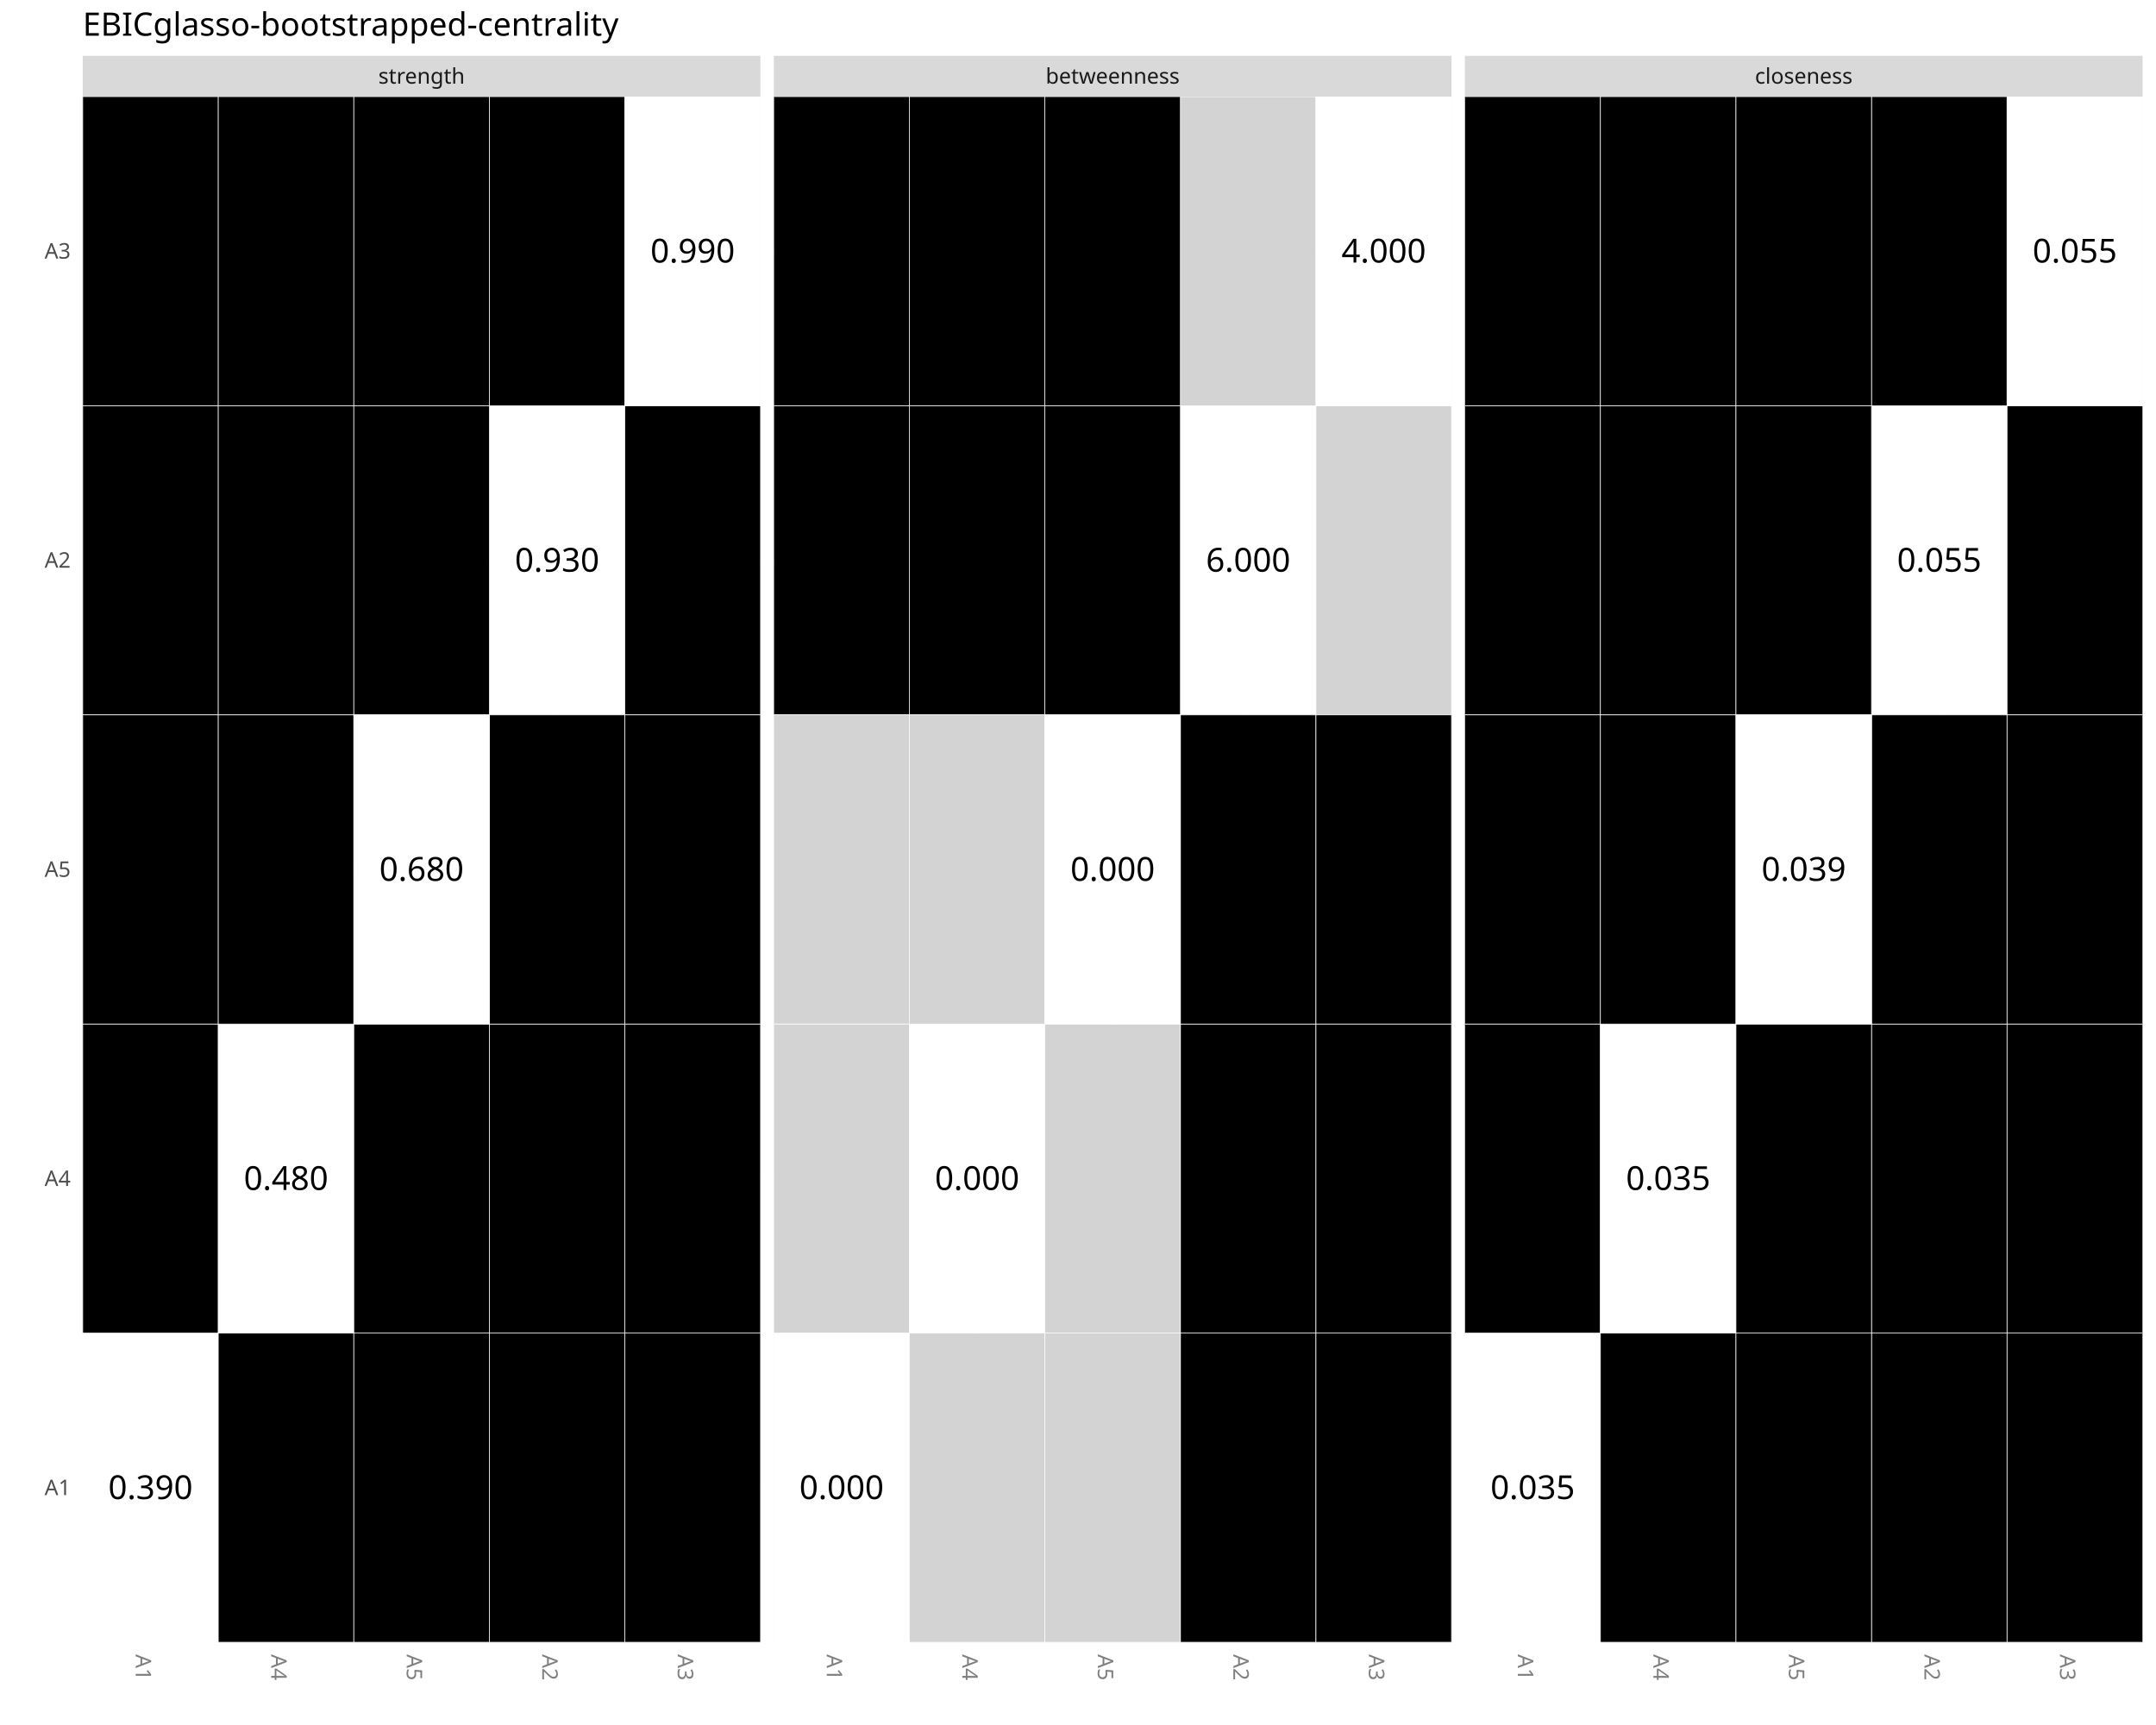
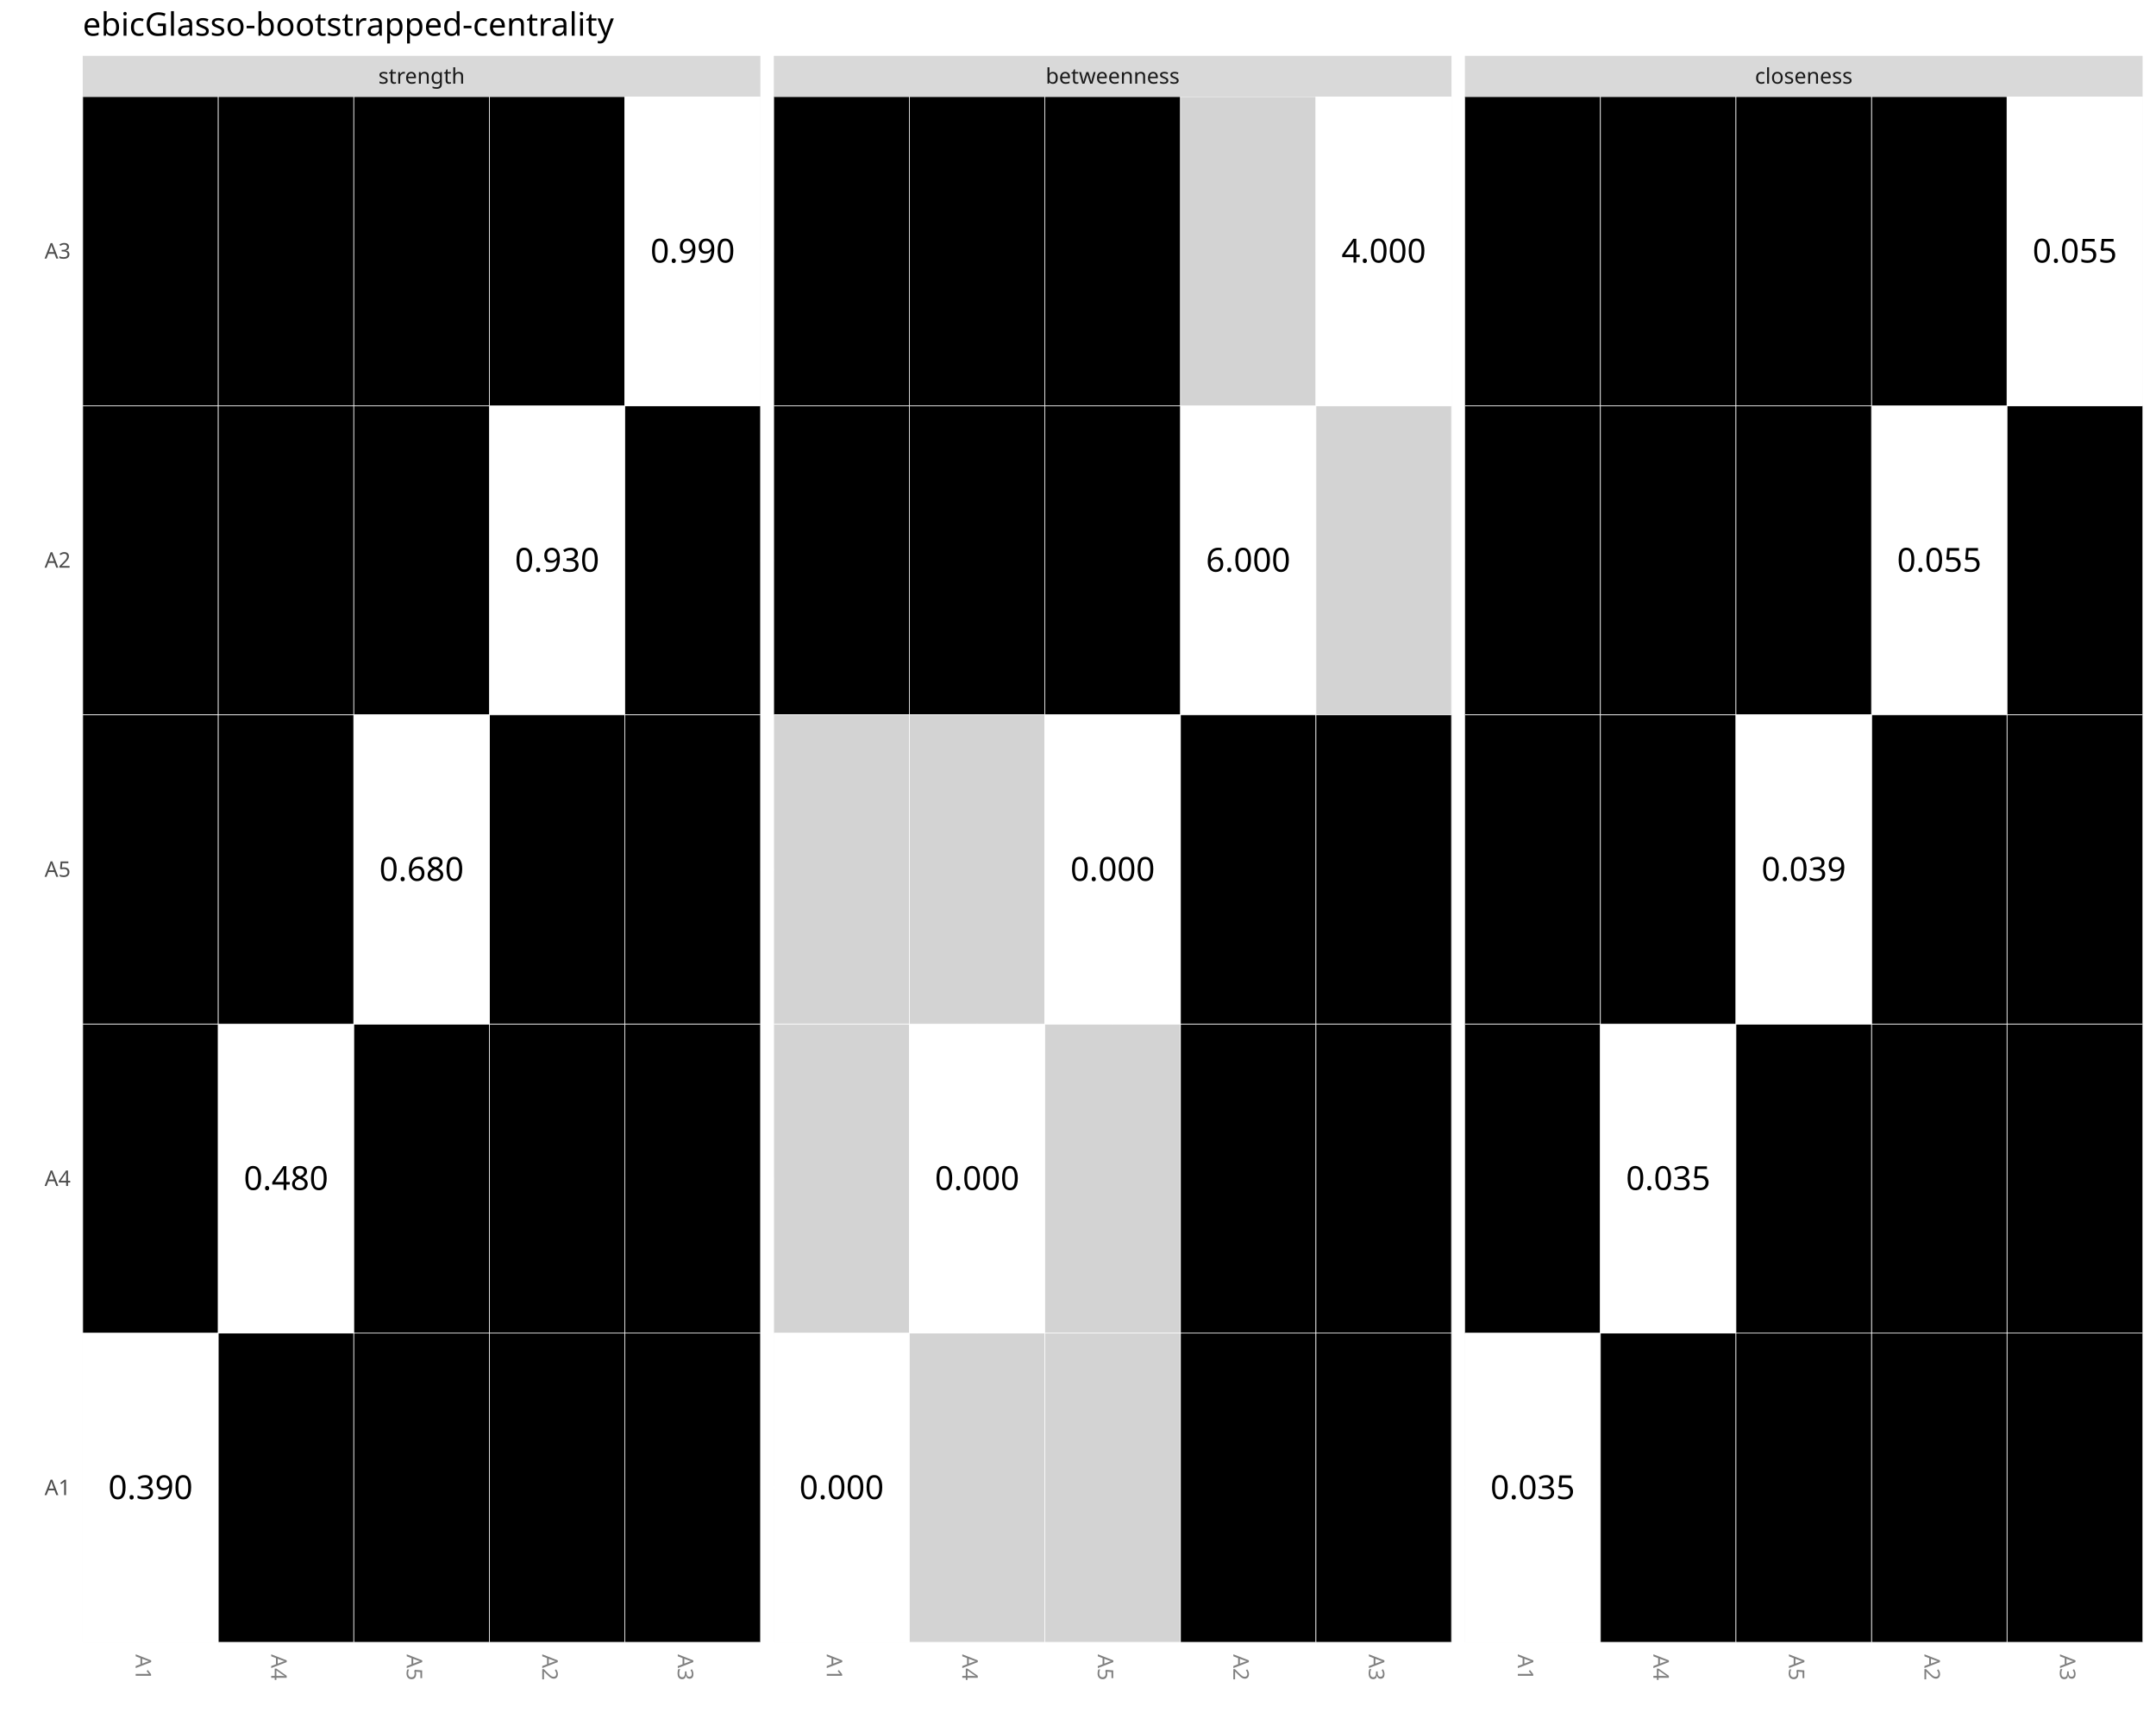
<svg xmlns="http://www.w3.org/2000/svg" class="svglite" data-engine-version="2.0" width="720.00pt" height="576.00pt" viewBox="0 0 720.00 576.00">
  <defs>
    <style type="text/css">
    .svglite line, .svglite polyline, .svglite polygon, .svglite path, .svglite rect, .svglite circle {
      fill: none;
      stroke: #000000;
      stroke-linecap: round;
      stroke-linejoin: round;
      stroke-miterlimit: 10.00;
    }
  </style>
  </defs>
  <rect width="100%" height="100%" style="stroke: none; fill: #FFFFFF;" />
  <defs>
    <clipPath id="cpMC4wMHw3MjAuMDB8MC4wMHw1NzYuMDA=">
      <rect x="0.00" y="0.00" width="720.00" height="576.00" />
    </clipPath>
  </defs>
  <g clip-path="url(#cpMC4wMHw3MjAuMDB8MC4wMHw1NzYuMDA=)">
    <rect x="0.00" y="0.00" width="720.00" height="576.00" style="stroke-width: 0.87; stroke: #FFFFFF; fill: #FFFFFF;" />
  </g>
  <defs>
    <clipPath id="cpMjcuNjN8MjUzLjk0fDMyLjI2fDU0OC4zNw==">
      <rect x="27.63" y="32.26" width="226.31" height="516.11" />
    </clipPath>
  </defs>
  <g clip-path="url(#cpMjcuNjN8MjUzLjk0fDMyLjI2fDU0OC4zNw==)">
    <rect x="27.63" y="32.26" width="226.31" height="516.11" style="stroke-width: 0.87; stroke: none; fill: #EBEBEB;" />
    <polyline points="27.63,496.76 253.94,496.76 " style="stroke-width: 0.87; stroke: #FFFFFF; stroke-linecap: butt;" />
    <polyline points="27.63,393.54 253.94,393.54 " style="stroke-width: 0.87; stroke: #FFFFFF; stroke-linecap: butt;" />
    <polyline points="27.63,290.32 253.94,290.32 " style="stroke-width: 0.87; stroke: #FFFFFF; stroke-linecap: butt;" />
    <polyline points="27.63,187.10 253.94,187.10 " style="stroke-width: 0.87; stroke: #FFFFFF; stroke-linecap: butt;" />
    <polyline points="27.63,83.87 253.94,83.87 " style="stroke-width: 0.87; stroke: #FFFFFF; stroke-linecap: butt;" />
    <polyline points="50.26,548.37 50.26,32.26 " style="stroke-width: 0.87; stroke: #FFFFFF; stroke-linecap: butt;" />
    <polyline points="95.52,548.37 95.52,32.26 " style="stroke-width: 0.87; stroke: #FFFFFF; stroke-linecap: butt;" />
    <polyline points="140.78,548.37 140.78,32.26 " style="stroke-width: 0.87; stroke: #FFFFFF; stroke-linecap: butt;" />
    <polyline points="186.05,548.37 186.05,32.26 " style="stroke-width: 0.87; stroke: #FFFFFF; stroke-linecap: butt;" />
    <polyline points="231.31,548.37 231.31,32.26 " style="stroke-width: 0.87; stroke: #FFFFFF; stroke-linecap: butt;" />
    <rect x="27.63" y="445.15" width="45.26" height="103.22" style="stroke-width: 0.21; stroke: #FFFFFF; stroke-linecap: square; stroke-linejoin: miter; fill: #FFFFFF;" />
    <rect x="27.63" y="135.49" width="45.26" height="103.22" style="stroke-width: 0.21; stroke: #FFFFFF; stroke-linecap: square; stroke-linejoin: miter; fill: #000000;" />
    <rect x="27.63" y="32.26" width="45.26" height="103.22" style="stroke-width: 0.21; stroke: #FFFFFF; stroke-linecap: square; stroke-linejoin: miter; fill: #000000;" />
    <rect x="27.63" y="341.93" width="45.26" height="103.22" style="stroke-width: 0.21; stroke: #FFFFFF; stroke-linecap: square; stroke-linejoin: miter; fill: #000000;" />
    <rect x="27.63" y="238.71" width="45.26" height="103.22" style="stroke-width: 0.21; stroke: #FFFFFF; stroke-linecap: square; stroke-linejoin: miter; fill: #000000;" />
    <rect x="163.41" y="445.15" width="45.26" height="103.22" style="stroke-width: 0.21; stroke: #FFFFFF; stroke-linecap: square; stroke-linejoin: miter; fill: #000000;" />
    <rect x="163.41" y="135.49" width="45.26" height="103.22" style="stroke-width: 0.21; stroke: #FFFFFF; stroke-linecap: square; stroke-linejoin: miter; fill: #FFFFFF;" />
    <rect x="163.41" y="32.26" width="45.26" height="103.22" style="stroke-width: 0.21; stroke: #FFFFFF; stroke-linecap: square; stroke-linejoin: miter; fill: #000000;" />
    <rect x="163.41" y="341.93" width="45.26" height="103.22" style="stroke-width: 0.21; stroke: #FFFFFF; stroke-linecap: square; stroke-linejoin: miter; fill: #000000;" />
    <rect x="163.41" y="238.71" width="45.26" height="103.22" style="stroke-width: 0.21; stroke: #FFFFFF; stroke-linecap: square; stroke-linejoin: miter; fill: #000000;" />
    <rect x="208.68" y="445.15" width="45.26" height="103.22" style="stroke-width: 0.21; stroke: #FFFFFF; stroke-linecap: square; stroke-linejoin: miter; fill: #000000;" />
    <rect x="208.68" y="135.49" width="45.26" height="103.22" style="stroke-width: 0.21; stroke: #FFFFFF; stroke-linecap: square; stroke-linejoin: miter; fill: #000000;" />
    <rect x="208.68" y="32.26" width="45.26" height="103.22" style="stroke-width: 0.21; stroke: #FFFFFF; stroke-linecap: square; stroke-linejoin: miter; fill: #FFFFFF;" />
    <rect x="208.68" y="341.93" width="45.26" height="103.22" style="stroke-width: 0.21; stroke: #FFFFFF; stroke-linecap: square; stroke-linejoin: miter; fill: #000000;" />
    <rect x="208.68" y="238.71" width="45.26" height="103.22" style="stroke-width: 0.21; stroke: #FFFFFF; stroke-linecap: square; stroke-linejoin: miter; fill: #000000;" />
    <rect x="72.89" y="445.15" width="45.26" height="103.22" style="stroke-width: 0.21; stroke: #FFFFFF; stroke-linecap: square; stroke-linejoin: miter; fill: #000000;" />
    <rect x="72.89" y="135.49" width="45.26" height="103.22" style="stroke-width: 0.21; stroke: #FFFFFF; stroke-linecap: square; stroke-linejoin: miter; fill: #000000;" />
    <rect x="72.89" y="32.26" width="45.26" height="103.22" style="stroke-width: 0.21; stroke: #FFFFFF; stroke-linecap: square; stroke-linejoin: miter; fill: #000000;" />
    <rect x="72.89" y="341.93" width="45.26" height="103.22" style="stroke-width: 0.21; stroke: #FFFFFF; stroke-linecap: square; stroke-linejoin: miter; fill: #FFFFFF;" />
    <rect x="72.89" y="238.71" width="45.26" height="103.22" style="stroke-width: 0.21; stroke: #FFFFFF; stroke-linecap: square; stroke-linejoin: miter; fill: #000000;" />
    <rect x="118.15" y="445.15" width="45.26" height="103.22" style="stroke-width: 0.21; stroke: #FFFFFF; stroke-linecap: square; stroke-linejoin: miter; fill: #000000;" />
    <rect x="118.15" y="135.49" width="45.26" height="103.22" style="stroke-width: 0.21; stroke: #FFFFFF; stroke-linecap: square; stroke-linejoin: miter; fill: #000000;" />
    <rect x="118.15" y="32.26" width="45.26" height="103.22" style="stroke-width: 0.21; stroke: #FFFFFF; stroke-linecap: square; stroke-linejoin: miter; fill: #000000;" />
    <rect x="118.15" y="341.93" width="45.26" height="103.22" style="stroke-width: 0.21; stroke: #FFFFFF; stroke-linecap: square; stroke-linejoin: miter; fill: #000000;" />
    <rect x="118.15" y="238.71" width="45.26" height="103.22" style="stroke-width: 0.21; stroke: #FFFFFF; stroke-linecap: square; stroke-linejoin: miter; fill: #FFFFFF;" />
    <text x="50.26" y="500.56" text-anchor="middle" style="font-size: 11.04px; font-family: sans;" textLength="27.63px" lengthAdjust="spacingAndGlyphs">0.390</text>
    <text x="95.52" y="397.34" text-anchor="middle" style="font-size: 11.04px; font-family: sans;" textLength="27.63px" lengthAdjust="spacingAndGlyphs">0.480</text>
    <text x="140.78" y="294.12" text-anchor="middle" style="font-size: 11.04px; font-family: sans;" textLength="27.63px" lengthAdjust="spacingAndGlyphs">0.680</text>
    <text x="186.05" y="190.89" text-anchor="middle" style="font-size: 11.04px; font-family: sans;" textLength="27.63px" lengthAdjust="spacingAndGlyphs">0.930</text>
    <text x="231.31" y="87.67" text-anchor="middle" style="font-size: 11.04px; font-family: sans;" textLength="27.63px" lengthAdjust="spacingAndGlyphs">0.990</text>
  </g>
  <g clip-path="url(#cpMC4wMHw3MjAuMDB8MC4wMHw1NzYuMDA=)">
</g>
  <defs>
    <clipPath id="cpMjU4LjQyfDQ4NC43M3wzMi4yNnw1NDguMzc=">
      <rect x="258.42" y="32.26" width="226.31" height="516.11" />
    </clipPath>
  </defs>
  <g clip-path="url(#cpMjU4LjQyfDQ4NC43M3wzMi4yNnw1NDguMzc=)">
    <rect x="258.42" y="32.26" width="226.31" height="516.11" style="stroke-width: 0.87; stroke: none; fill: #EBEBEB;" />
    <polyline points="258.42,496.76 484.73,496.76 " style="stroke-width: 0.87; stroke: #FFFFFF; stroke-linecap: butt;" />
    <polyline points="258.42,393.54 484.73,393.54 " style="stroke-width: 0.87; stroke: #FFFFFF; stroke-linecap: butt;" />
    <polyline points="258.42,290.32 484.73,290.32 " style="stroke-width: 0.87; stroke: #FFFFFF; stroke-linecap: butt;" />
    <polyline points="258.42,187.10 484.73,187.10 " style="stroke-width: 0.87; stroke: #FFFFFF; stroke-linecap: butt;" />
    <polyline points="258.42,83.87 484.73,83.87 " style="stroke-width: 0.87; stroke: #FFFFFF; stroke-linecap: butt;" />
    <polyline points="281.05,548.37 281.05,32.26 " style="stroke-width: 0.87; stroke: #FFFFFF; stroke-linecap: butt;" />
    <polyline points="326.31,548.37 326.31,32.26 " style="stroke-width: 0.87; stroke: #FFFFFF; stroke-linecap: butt;" />
    <polyline points="371.57,548.37 371.57,32.26 " style="stroke-width: 0.87; stroke: #FFFFFF; stroke-linecap: butt;" />
    <polyline points="416.83,548.37 416.83,32.26 " style="stroke-width: 0.87; stroke: #FFFFFF; stroke-linecap: butt;" />
    <polyline points="462.10,548.37 462.10,32.26 " style="stroke-width: 0.87; stroke: #FFFFFF; stroke-linecap: butt;" />
    <rect x="258.42" y="445.15" width="45.26" height="103.22" style="stroke-width: 0.21; stroke: #FFFFFF; stroke-linecap: square; stroke-linejoin: miter; fill: #FFFFFF;" />
    <rect x="258.42" y="135.49" width="45.26" height="103.22" style="stroke-width: 0.21; stroke: #FFFFFF; stroke-linecap: square; stroke-linejoin: miter; fill: #000000;" />
    <rect x="258.42" y="32.26" width="45.26" height="103.22" style="stroke-width: 0.21; stroke: #FFFFFF; stroke-linecap: square; stroke-linejoin: miter; fill: #000000;" />
    <rect x="258.42" y="341.93" width="45.26" height="103.22" style="stroke-width: 0.21; stroke: #FFFFFF; stroke-linecap: square; stroke-linejoin: miter; fill: #D3D3D3;" />
    <rect x="258.42" y="238.71" width="45.26" height="103.22" style="stroke-width: 0.21; stroke: #FFFFFF; stroke-linecap: square; stroke-linejoin: miter; fill: #D3D3D3;" />
    <rect x="394.20" y="445.15" width="45.26" height="103.22" style="stroke-width: 0.21; stroke: #FFFFFF; stroke-linecap: square; stroke-linejoin: miter; fill: #000000;" />
    <rect x="394.20" y="135.49" width="45.26" height="103.22" style="stroke-width: 0.21; stroke: #FFFFFF; stroke-linecap: square; stroke-linejoin: miter; fill: #FFFFFF;" />
    <rect x="394.20" y="32.26" width="45.26" height="103.22" style="stroke-width: 0.21; stroke: #FFFFFF; stroke-linecap: square; stroke-linejoin: miter; fill: #D3D3D3;" />
    <rect x="394.20" y="341.93" width="45.26" height="103.22" style="stroke-width: 0.21; stroke: #FFFFFF; stroke-linecap: square; stroke-linejoin: miter; fill: #000000;" />
    <rect x="394.20" y="238.71" width="45.26" height="103.22" style="stroke-width: 0.21; stroke: #FFFFFF; stroke-linecap: square; stroke-linejoin: miter; fill: #000000;" />
    <rect x="439.47" y="445.15" width="45.26" height="103.22" style="stroke-width: 0.21; stroke: #FFFFFF; stroke-linecap: square; stroke-linejoin: miter; fill: #000000;" />
    <rect x="439.47" y="135.49" width="45.26" height="103.22" style="stroke-width: 0.21; stroke: #FFFFFF; stroke-linecap: square; stroke-linejoin: miter; fill: #D3D3D3;" />
    <rect x="439.47" y="32.26" width="45.26" height="103.22" style="stroke-width: 0.21; stroke: #FFFFFF; stroke-linecap: square; stroke-linejoin: miter; fill: #FFFFFF;" />
    <rect x="439.47" y="341.93" width="45.26" height="103.22" style="stroke-width: 0.21; stroke: #FFFFFF; stroke-linecap: square; stroke-linejoin: miter; fill: #000000;" />
    <rect x="439.47" y="238.71" width="45.26" height="103.22" style="stroke-width: 0.21; stroke: #FFFFFF; stroke-linecap: square; stroke-linejoin: miter; fill: #000000;" />
    <rect x="303.68" y="445.15" width="45.26" height="103.22" style="stroke-width: 0.21; stroke: #FFFFFF; stroke-linecap: square; stroke-linejoin: miter; fill: #D3D3D3;" />
    <rect x="303.68" y="135.49" width="45.26" height="103.22" style="stroke-width: 0.21; stroke: #FFFFFF; stroke-linecap: square; stroke-linejoin: miter; fill: #000000;" />
    <rect x="303.68" y="32.26" width="45.26" height="103.22" style="stroke-width: 0.21; stroke: #FFFFFF; stroke-linecap: square; stroke-linejoin: miter; fill: #000000;" />
    <rect x="303.68" y="341.93" width="45.26" height="103.22" style="stroke-width: 0.21; stroke: #FFFFFF; stroke-linecap: square; stroke-linejoin: miter; fill: #FFFFFF;" />
    <rect x="303.68" y="238.71" width="45.26" height="103.22" style="stroke-width: 0.21; stroke: #FFFFFF; stroke-linecap: square; stroke-linejoin: miter; fill: #D3D3D3;" />
    <rect x="348.94" y="445.15" width="45.26" height="103.22" style="stroke-width: 0.21; stroke: #FFFFFF; stroke-linecap: square; stroke-linejoin: miter; fill: #D3D3D3;" />
    <rect x="348.94" y="135.49" width="45.26" height="103.22" style="stroke-width: 0.21; stroke: #FFFFFF; stroke-linecap: square; stroke-linejoin: miter; fill: #000000;" />
    <rect x="348.94" y="32.26" width="45.26" height="103.22" style="stroke-width: 0.21; stroke: #FFFFFF; stroke-linecap: square; stroke-linejoin: miter; fill: #000000;" />
    <rect x="348.94" y="341.93" width="45.26" height="103.22" style="stroke-width: 0.21; stroke: #FFFFFF; stroke-linecap: square; stroke-linejoin: miter; fill: #D3D3D3;" />
    <rect x="348.94" y="238.71" width="45.26" height="103.22" style="stroke-width: 0.21; stroke: #FFFFFF; stroke-linecap: square; stroke-linejoin: miter; fill: #FFFFFF;" />
    <text x="281.05" y="500.56" text-anchor="middle" style="font-size: 11.04px; font-family: sans;" textLength="27.63px" lengthAdjust="spacingAndGlyphs">0.000</text>
    <text x="326.31" y="397.34" text-anchor="middle" style="font-size: 11.04px; font-family: sans;" textLength="27.63px" lengthAdjust="spacingAndGlyphs">0.000</text>
    <text x="371.57" y="294.12" text-anchor="middle" style="font-size: 11.04px; font-family: sans;" textLength="27.63px" lengthAdjust="spacingAndGlyphs">0.000</text>
    <text x="462.10" y="87.67" text-anchor="middle" style="font-size: 11.04px; font-family: sans;" textLength="27.63px" lengthAdjust="spacingAndGlyphs">4.000</text>
    <text x="416.83" y="190.89" text-anchor="middle" style="font-size: 11.04px; font-family: sans;" textLength="27.63px" lengthAdjust="spacingAndGlyphs">6.000</text>
  </g>
  <g clip-path="url(#cpMC4wMHw3MjAuMDB8MC4wMHw1NzYuMDA=)">
</g>
  <defs>
    <clipPath id="cpNDg5LjIxfDcxNS41MnwzMi4yNnw1NDguMzc=">
      <rect x="489.21" y="32.26" width="226.31" height="516.11" />
    </clipPath>
  </defs>
  <g clip-path="url(#cpNDg5LjIxfDcxNS41MnwzMi4yNnw1NDguMzc=)">
    <rect x="489.21" y="32.26" width="226.31" height="516.11" style="stroke-width: 0.87; stroke: none; fill: #EBEBEB;" />
    <polyline points="489.21,496.76 715.52,496.76 " style="stroke-width: 0.87; stroke: #FFFFFF; stroke-linecap: butt;" />
    <polyline points="489.21,393.54 715.52,393.54 " style="stroke-width: 0.87; stroke: #FFFFFF; stroke-linecap: butt;" />
    <polyline points="489.21,290.32 715.52,290.32 " style="stroke-width: 0.87; stroke: #FFFFFF; stroke-linecap: butt;" />
    <polyline points="489.21,187.10 715.52,187.10 " style="stroke-width: 0.87; stroke: #FFFFFF; stroke-linecap: butt;" />
    <polyline points="489.21,83.87 715.52,83.87 " style="stroke-width: 0.87; stroke: #FFFFFF; stroke-linecap: butt;" />
    <polyline points="511.84,548.37 511.84,32.26 " style="stroke-width: 0.87; stroke: #FFFFFF; stroke-linecap: butt;" />
    <polyline points="557.10,548.37 557.10,32.26 " style="stroke-width: 0.87; stroke: #FFFFFF; stroke-linecap: butt;" />
    <polyline points="602.36,548.37 602.36,32.26 " style="stroke-width: 0.87; stroke: #FFFFFF; stroke-linecap: butt;" />
    <polyline points="647.62,548.37 647.62,32.26 " style="stroke-width: 0.87; stroke: #FFFFFF; stroke-linecap: butt;" />
    <polyline points="692.89,548.37 692.89,32.26 " style="stroke-width: 0.87; stroke: #FFFFFF; stroke-linecap: butt;" />
    <rect x="489.21" y="445.15" width="45.26" height="103.22" style="stroke-width: 0.21; stroke: #FFFFFF; stroke-linecap: square; stroke-linejoin: miter; fill: #FFFFFF;" />
    <rect x="489.21" y="135.49" width="45.26" height="103.22" style="stroke-width: 0.21; stroke: #FFFFFF; stroke-linecap: square; stroke-linejoin: miter; fill: #000000;" />
    <rect x="489.21" y="32.26" width="45.26" height="103.22" style="stroke-width: 0.21; stroke: #FFFFFF; stroke-linecap: square; stroke-linejoin: miter; fill: #000000;" />
    <rect x="489.21" y="341.93" width="45.26" height="103.22" style="stroke-width: 0.21; stroke: #FFFFFF; stroke-linecap: square; stroke-linejoin: miter; fill: #000000;" />
    <rect x="489.21" y="238.71" width="45.26" height="103.22" style="stroke-width: 0.21; stroke: #FFFFFF; stroke-linecap: square; stroke-linejoin: miter; fill: #000000;" />
    <rect x="624.99" y="445.15" width="45.26" height="103.22" style="stroke-width: 0.21; stroke: #FFFFFF; stroke-linecap: square; stroke-linejoin: miter; fill: #000000;" />
    <rect x="624.99" y="135.49" width="45.26" height="103.22" style="stroke-width: 0.21; stroke: #FFFFFF; stroke-linecap: square; stroke-linejoin: miter; fill: #FFFFFF;" />
    <rect x="624.99" y="32.26" width="45.26" height="103.22" style="stroke-width: 0.21; stroke: #FFFFFF; stroke-linecap: square; stroke-linejoin: miter; fill: #000000;" />
    <rect x="624.99" y="341.93" width="45.26" height="103.22" style="stroke-width: 0.21; stroke: #FFFFFF; stroke-linecap: square; stroke-linejoin: miter; fill: #000000;" />
    <rect x="624.99" y="238.71" width="45.26" height="103.22" style="stroke-width: 0.21; stroke: #FFFFFF; stroke-linecap: square; stroke-linejoin: miter; fill: #000000;" />
    <rect x="670.26" y="445.15" width="45.26" height="103.22" style="stroke-width: 0.21; stroke: #FFFFFF; stroke-linecap: square; stroke-linejoin: miter; fill: #000000;" />
    <rect x="670.26" y="135.49" width="45.26" height="103.22" style="stroke-width: 0.21; stroke: #FFFFFF; stroke-linecap: square; stroke-linejoin: miter; fill: #000000;" />
    <rect x="670.26" y="32.26" width="45.26" height="103.22" style="stroke-width: 0.21; stroke: #FFFFFF; stroke-linecap: square; stroke-linejoin: miter; fill: #FFFFFF;" />
    <rect x="670.26" y="341.93" width="45.26" height="103.22" style="stroke-width: 0.21; stroke: #FFFFFF; stroke-linecap: square; stroke-linejoin: miter; fill: #000000;" />
    <rect x="670.26" y="238.71" width="45.26" height="103.22" style="stroke-width: 0.21; stroke: #FFFFFF; stroke-linecap: square; stroke-linejoin: miter; fill: #000000;" />
    <rect x="534.47" y="445.15" width="45.26" height="103.22" style="stroke-width: 0.21; stroke: #FFFFFF; stroke-linecap: square; stroke-linejoin: miter; fill: #000000;" />
    <rect x="534.47" y="135.49" width="45.26" height="103.22" style="stroke-width: 0.21; stroke: #FFFFFF; stroke-linecap: square; stroke-linejoin: miter; fill: #000000;" />
    <rect x="534.47" y="32.26" width="45.26" height="103.22" style="stroke-width: 0.21; stroke: #FFFFFF; stroke-linecap: square; stroke-linejoin: miter; fill: #000000;" />
    <rect x="534.47" y="341.93" width="45.26" height="103.22" style="stroke-width: 0.21; stroke: #FFFFFF; stroke-linecap: square; stroke-linejoin: miter; fill: #FFFFFF;" />
    <rect x="534.47" y="238.71" width="45.26" height="103.22" style="stroke-width: 0.21; stroke: #FFFFFF; stroke-linecap: square; stroke-linejoin: miter; fill: #000000;" />
    <rect x="579.73" y="445.15" width="45.26" height="103.22" style="stroke-width: 0.21; stroke: #FFFFFF; stroke-linecap: square; stroke-linejoin: miter; fill: #000000;" />
    <rect x="579.73" y="135.49" width="45.26" height="103.22" style="stroke-width: 0.21; stroke: #FFFFFF; stroke-linecap: square; stroke-linejoin: miter; fill: #000000;" />
    <rect x="579.73" y="32.26" width="45.26" height="103.22" style="stroke-width: 0.21; stroke: #FFFFFF; stroke-linecap: square; stroke-linejoin: miter; fill: #000000;" />
    <rect x="579.73" y="341.93" width="45.26" height="103.22" style="stroke-width: 0.21; stroke: #FFFFFF; stroke-linecap: square; stroke-linejoin: miter; fill: #000000;" />
    <rect x="579.73" y="238.71" width="45.26" height="103.22" style="stroke-width: 0.21; stroke: #FFFFFF; stroke-linecap: square; stroke-linejoin: miter; fill: #FFFFFF;" />
    <text x="511.84" y="500.56" text-anchor="middle" style="font-size: 11.04px; font-family: sans;" textLength="27.63px" lengthAdjust="spacingAndGlyphs">0.035</text>
    <text x="557.10" y="397.34" text-anchor="middle" style="font-size: 11.04px; font-family: sans;" textLength="27.63px" lengthAdjust="spacingAndGlyphs">0.035</text>
    <text x="602.36" y="294.12" text-anchor="middle" style="font-size: 11.04px; font-family: sans;" textLength="27.63px" lengthAdjust="spacingAndGlyphs">0.039</text>
    <text x="692.89" y="87.67" text-anchor="middle" style="font-size: 11.04px; font-family: sans;" textLength="27.63px" lengthAdjust="spacingAndGlyphs">0.055</text>
    <text x="647.62" y="190.89" text-anchor="middle" style="font-size: 11.04px; font-family: sans;" textLength="27.63px" lengthAdjust="spacingAndGlyphs">0.055</text>
  </g>
  <g clip-path="url(#cpMC4wMHw3MjAuMDB8MC4wMHw1NzYuMDA=)">
</g>
  <defs>
    <clipPath id="cpMjcuNjN8MjUzLjk0fDE4LjY0fDMyLjI2">
      <rect x="27.63" y="18.64" width="226.31" height="13.62" />
    </clipPath>
  </defs>
  <g clip-path="url(#cpMjcuNjN8MjUzLjk0fDE4LjY0fDMyLjI2)">
    <rect x="27.63" y="18.64" width="226.31" height="13.62" style="stroke-width: 0.87; stroke: none; fill: #D9D9D9;" />
    <text x="140.78" y="27.93" text-anchor="middle" style="font-size: 7.20px; fill: #1A1A1A; font-family: sans;" textLength="26.02px" lengthAdjust="spacingAndGlyphs">strength</text>
  </g>
  <g clip-path="url(#cpMC4wMHw3MjAuMDB8MC4wMHw1NzYuMDA=)">
</g>
  <defs>
    <clipPath id="cpMjU4LjQyfDQ4NC43M3wxOC42NHwzMi4yNg==">
      <rect x="258.42" y="18.64" width="226.31" height="13.62" />
    </clipPath>
  </defs>
  <g clip-path="url(#cpMjU4LjQyfDQ4NC43M3wxOC42NHwzMi4yNg==)">
    <rect x="258.42" y="18.64" width="226.31" height="13.62" style="stroke-width: 0.87; stroke: none; fill: #D9D9D9;" />
    <text x="371.57" y="27.93" text-anchor="middle" style="font-size: 7.20px; fill: #1A1A1A; font-family: sans;" textLength="42.44px" lengthAdjust="spacingAndGlyphs">betweenness</text>
  </g>
  <g clip-path="url(#cpMC4wMHw3MjAuMDB8MC4wMHw1NzYuMDA=)">
</g>
  <defs>
    <clipPath id="cpNDg5LjIxfDcxNS41MnwxOC42NHwzMi4yNg==">
      <rect x="489.21" y="18.64" width="226.31" height="13.62" />
    </clipPath>
  </defs>
  <g clip-path="url(#cpNDg5LjIxfDcxNS41MnwxOC42NHwzMi4yNg==)">
    <rect x="489.21" y="18.64" width="226.31" height="13.62" style="stroke-width: 0.87; stroke: none; fill: #D9D9D9;" />
    <text x="602.36" y="27.93" text-anchor="middle" style="font-size: 7.20px; fill: #1A1A1A; font-family: sans;" textLength="32.03px" lengthAdjust="spacingAndGlyphs">closeness</text>
  </g>
  <g clip-path="url(#cpMC4wMHw3MjAuMDB8MC4wMHw1NzYuMDA=)">
    <text transform="translate(45.31,552.40) rotate(-270)" style="font-size: 7.20px; fill: #7F7F7F; font-family: sans;" textLength="8.81px" lengthAdjust="spacingAndGlyphs">A1</text>
    <text transform="translate(90.57,552.40) rotate(-270)" style="font-size: 7.20px; fill: #7F7F7F; font-family: sans;" textLength="8.81px" lengthAdjust="spacingAndGlyphs">A4</text>
    <text transform="translate(135.83,552.40) rotate(-270)" style="font-size: 7.20px; fill: #7F7F7F; font-family: sans;" textLength="8.81px" lengthAdjust="spacingAndGlyphs">A5</text>
    <text transform="translate(181.09,552.40) rotate(-270)" style="font-size: 7.20px; fill: #7F7F7F; font-family: sans;" textLength="8.81px" lengthAdjust="spacingAndGlyphs">A2</text>
    <text transform="translate(226.35,552.40) rotate(-270)" style="font-size: 7.20px; fill: #7F7F7F; font-family: sans;" textLength="8.81px" lengthAdjust="spacingAndGlyphs">A3</text>
    <text transform="translate(276.10,552.40) rotate(-270)" style="font-size: 7.20px; fill: #7F7F7F; font-family: sans;" textLength="8.81px" lengthAdjust="spacingAndGlyphs">A1</text>
    <text transform="translate(321.36,552.40) rotate(-270)" style="font-size: 7.20px; fill: #7F7F7F; font-family: sans;" textLength="8.81px" lengthAdjust="spacingAndGlyphs">A4</text>
    <text transform="translate(366.62,552.40) rotate(-270)" style="font-size: 7.20px; fill: #7F7F7F; font-family: sans;" textLength="8.81px" lengthAdjust="spacingAndGlyphs">A5</text>
    <text transform="translate(411.88,552.40) rotate(-270)" style="font-size: 7.20px; fill: #7F7F7F; font-family: sans;" textLength="8.81px" lengthAdjust="spacingAndGlyphs">A2</text>
    <text transform="translate(457.14,552.40) rotate(-270)" style="font-size: 7.20px; fill: #7F7F7F; font-family: sans;" textLength="8.81px" lengthAdjust="spacingAndGlyphs">A3</text>
    <text transform="translate(506.89,552.40) rotate(-270)" style="font-size: 7.20px; fill: #7F7F7F; font-family: sans;" textLength="8.81px" lengthAdjust="spacingAndGlyphs">A1</text>
    <text transform="translate(552.15,552.40) rotate(-270)" style="font-size: 7.20px; fill: #7F7F7F; font-family: sans;" textLength="8.81px" lengthAdjust="spacingAndGlyphs">A4</text>
    <text transform="translate(597.41,552.40) rotate(-270)" style="font-size: 7.20px; fill: #7F7F7F; font-family: sans;" textLength="8.81px" lengthAdjust="spacingAndGlyphs">A5</text>
    <text transform="translate(642.67,552.40) rotate(-270)" style="font-size: 7.20px; fill: #7F7F7F; font-family: sans;" textLength="8.81px" lengthAdjust="spacingAndGlyphs">A2</text>
    <text transform="translate(687.93,552.40) rotate(-270)" style="font-size: 7.20px; fill: #7F7F7F; font-family: sans;" textLength="8.81px" lengthAdjust="spacingAndGlyphs">A3</text>
    <text x="23.60" y="499.24" text-anchor="end" style="font-size: 7.20px; fill: #4D4D4D; font-family: sans;" textLength="8.81px" lengthAdjust="spacingAndGlyphs">A1</text>
    <text x="23.60" y="396.02" text-anchor="end" style="font-size: 7.20px; fill: #4D4D4D; font-family: sans;" textLength="8.81px" lengthAdjust="spacingAndGlyphs">A4</text>
    <text x="23.60" y="292.79" text-anchor="end" style="font-size: 7.20px; fill: #4D4D4D; font-family: sans;" textLength="8.81px" lengthAdjust="spacingAndGlyphs">A5</text>
    <text x="23.60" y="189.57" text-anchor="end" style="font-size: 7.20px; fill: #4D4D4D; font-family: sans;" textLength="8.81px" lengthAdjust="spacingAndGlyphs">A2</text>
    <text x="23.60" y="86.35" text-anchor="end" style="font-size: 7.20px; fill: #4D4D4D; font-family: sans;" textLength="8.81px" lengthAdjust="spacingAndGlyphs">A3</text>
-     <text x="27.63" y="11.92" style="font-size: 10.80px; font-family: sans;" textLength="169.91px" lengthAdjust="spacingAndGlyphs">EBICglasso-bootstrapped-centrality</text>
+     <text x="27.63" y="11.92" style="font-size: 10.80px; font-family: sans;" textLength="166.91px" lengthAdjust="spacingAndGlyphs">ebicGlasso-bootstrapped-centrality</text>
  </g>
</svg>
